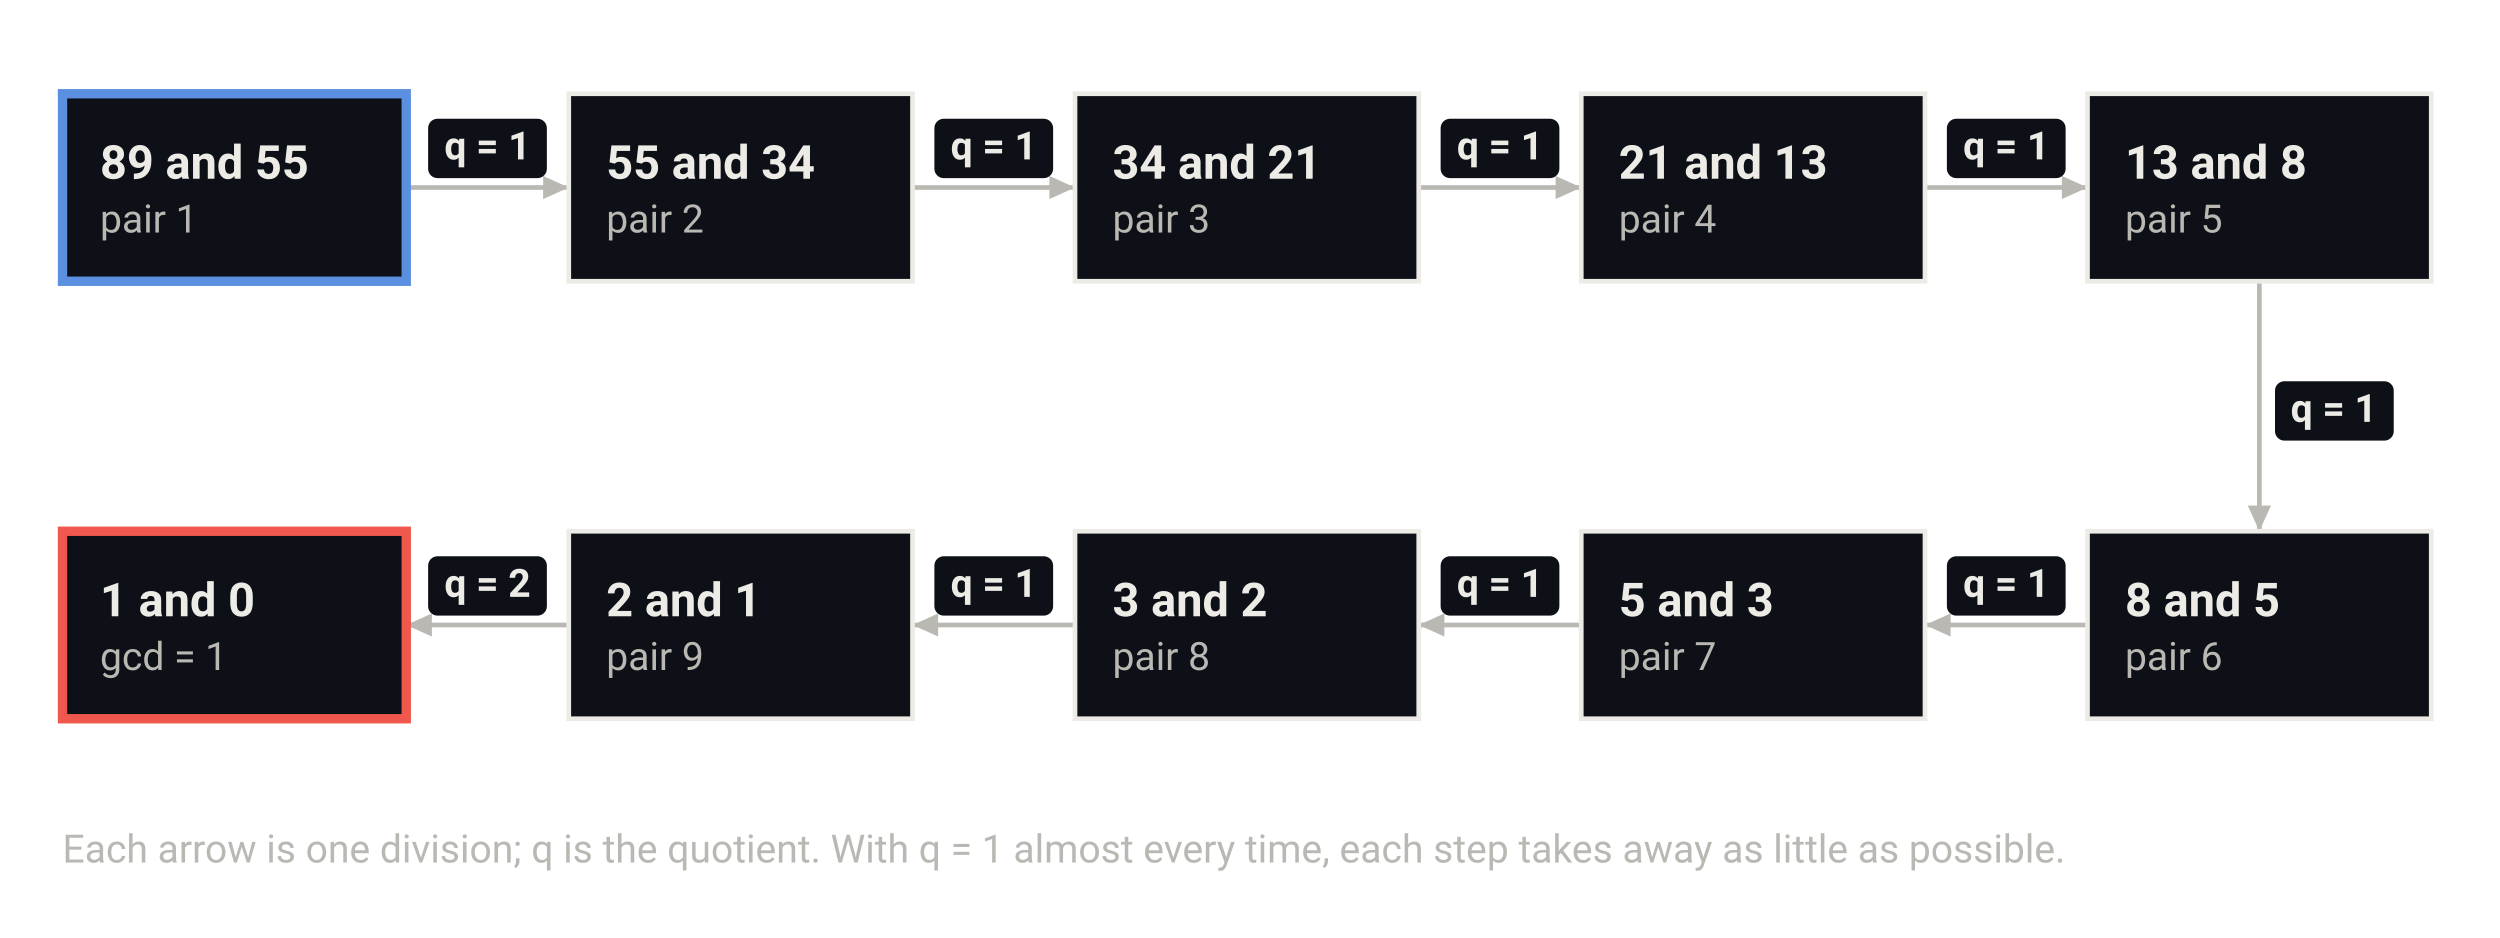
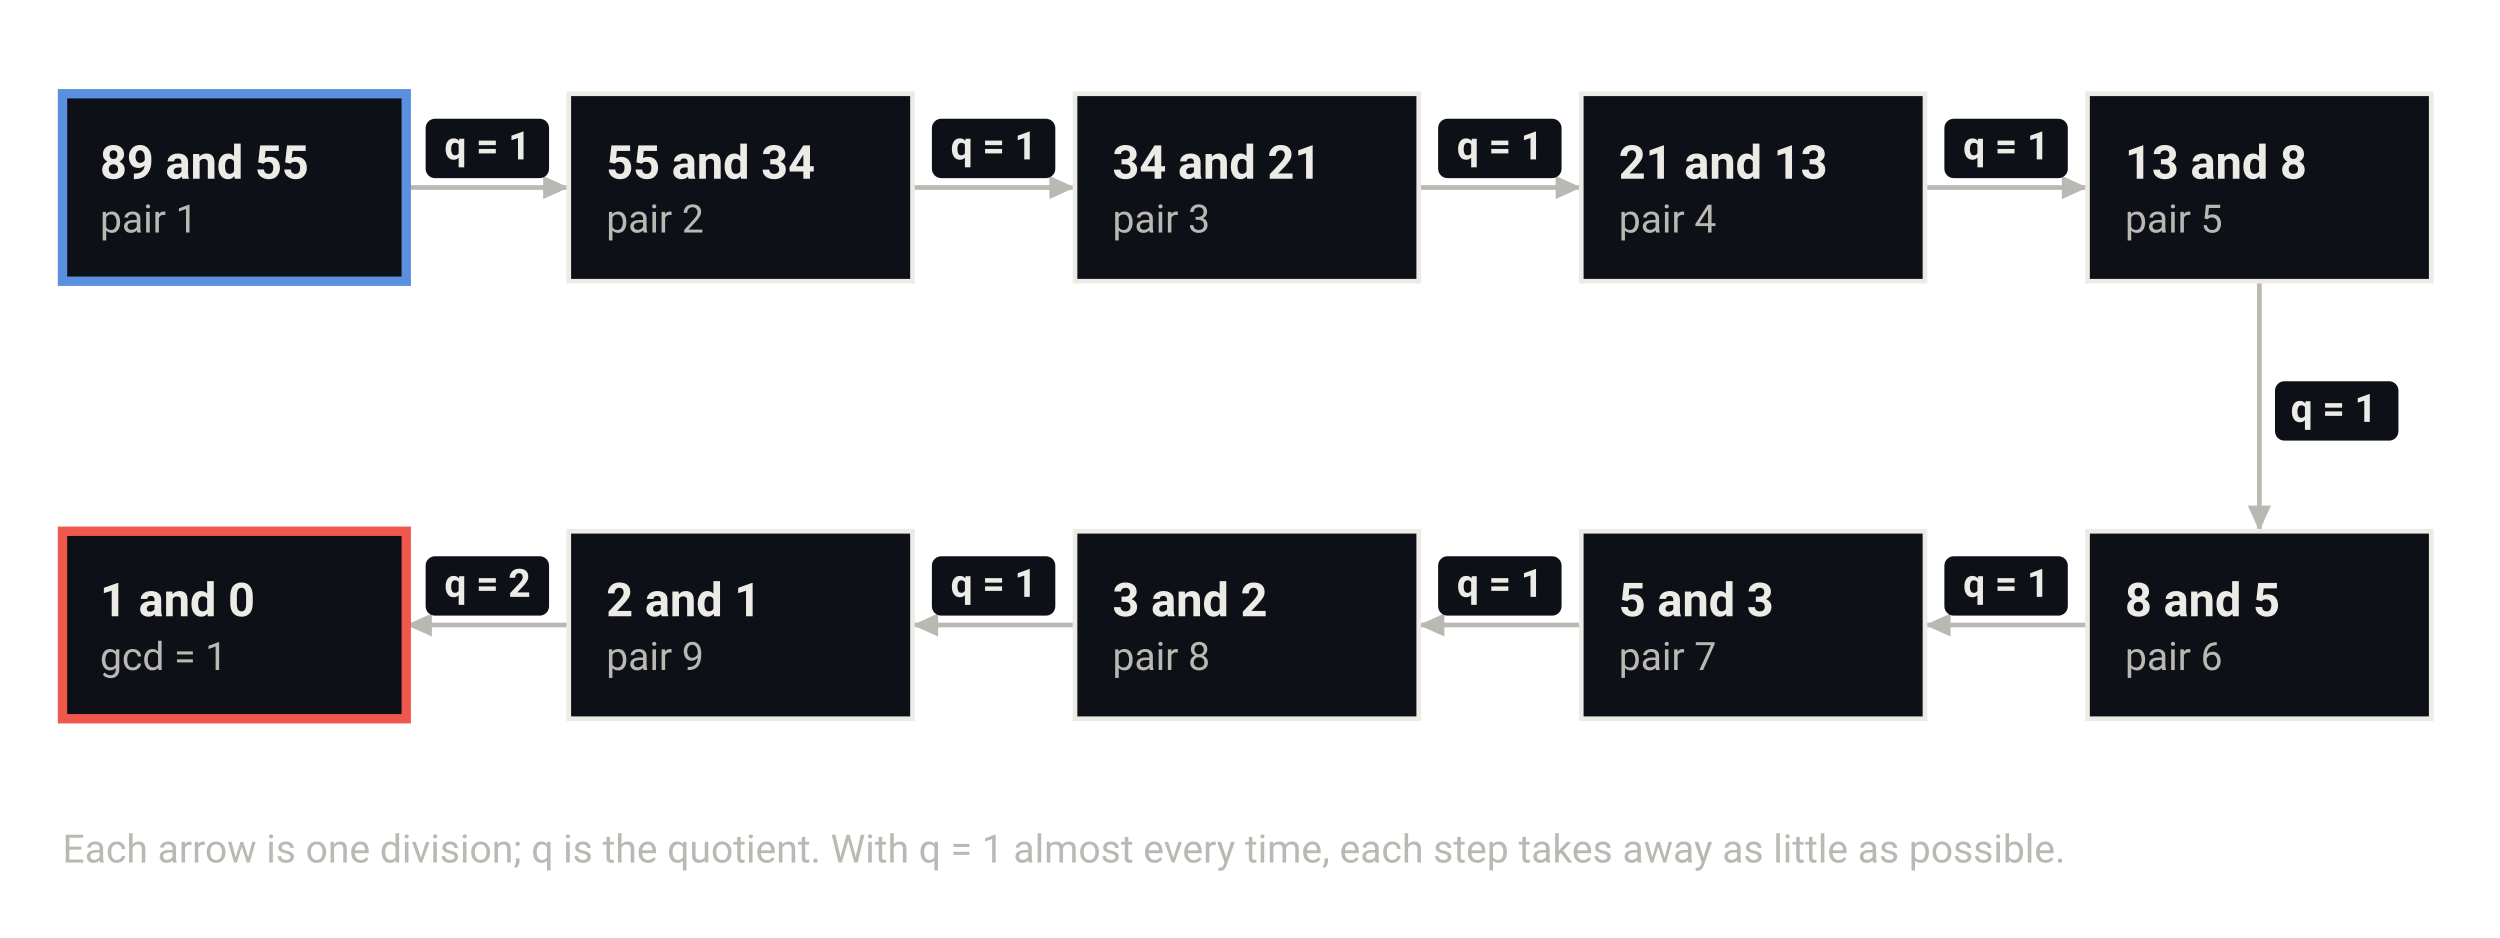
<svg xmlns="http://www.w3.org/2000/svg" viewBox="0 0 800 300" width="800" height="300" role="img" aria-label="The slowest pair below 100: 89 and 55 take 9 divisions, because almost every quotient is 1" style="font-family:system-ui,-apple-system,'Segoe UI',Roboto,Arial,sans-serif">
  <line x1="130.0" y1="60.0" x2="182.0" y2="60.0" style="stroke:#b9b8b2;stroke-width:1.5" />
  <polygon points="182.0,60.0 173.8,63.7 173.8,56.3" style="fill:#b9b8b2" />
-   <rect x="137.0" y="38.0" width="38.0" height="19" rx="3" style="fill:#0d1117" />
+   <rect x="136.2" y="38.0" width="39.5" height="19" rx="3" style="fill:#0d1117" />
  <text x="156.0" y="51.0" text-anchor="middle" style="fill:#ecebe6;font-size:12.5px;font-weight:600">q = 1</text>
  <line x1="292.0" y1="60.0" x2="344.0" y2="60.0" style="stroke:#b9b8b2;stroke-width:1.5" />
  <polygon points="344.0,60.0 335.8,63.7 335.8,56.3" style="fill:#b9b8b2" />
-   <rect x="299.0" y="38.0" width="38.0" height="19" rx="3" style="fill:#0d1117" />
+   <rect x="298.2" y="38.0" width="39.5" height="19" rx="3" style="fill:#0d1117" />
  <text x="318.0" y="51.0" text-anchor="middle" style="fill:#ecebe6;font-size:12.5px;font-weight:600">q = 1</text>
  <line x1="454.0" y1="60.0" x2="506.0" y2="60.0" style="stroke:#b9b8b2;stroke-width:1.5" />
  <polygon points="506.0,60.0 497.8,63.7 497.8,56.3" style="fill:#b9b8b2" />
-   <rect x="461.0" y="38.0" width="38.0" height="19" rx="3" style="fill:#0d1117" />
+   <rect x="460.2" y="38.0" width="39.5" height="19" rx="3" style="fill:#0d1117" />
  <text x="480.0" y="51.0" text-anchor="middle" style="fill:#ecebe6;font-size:12.5px;font-weight:600">q = 1</text>
  <line x1="616.0" y1="60.0" x2="668.0" y2="60.0" style="stroke:#b9b8b2;stroke-width:1.5" />
  <polygon points="668.0,60.0 659.8,63.7 659.8,56.3" style="fill:#b9b8b2" />
-   <rect x="623.0" y="38.0" width="38.0" height="19" rx="3" style="fill:#0d1117" />
+   <rect x="622.2" y="38.0" width="39.5" height="19" rx="3" style="fill:#0d1117" />
  <text x="642.0" y="51.0" text-anchor="middle" style="fill:#ecebe6;font-size:12.5px;font-weight:600">q = 1</text>
  <line x1="723.0" y1="90.0" x2="723.0" y2="170.0" style="stroke:#b9b8b2;stroke-width:1.5" />
  <polygon points="723.0,170.0 719.3,161.8 726.7,161.8" style="fill:#b9b8b2" />
-   <rect x="728.0" y="122.0" width="38.0" height="19" rx="3" style="fill:#0d1117" />
+   <rect x="728.0" y="122.0" width="39.5" height="19" rx="3" style="fill:#0d1117" />
  <text x="733.0" y="135.0" text-anchor="start" style="fill:#ecebe6;font-size:12.5px;font-weight:600">q = 1</text>
  <line x1="668.0" y1="200.0" x2="616.0" y2="200.0" style="stroke:#b9b8b2;stroke-width:1.5" />
  <polygon points="616.0,200.0 624.2,196.3 624.2,203.7" style="fill:#b9b8b2" />
-   <rect x="623.0" y="178.0" width="38.0" height="19" rx="3" style="fill:#0d1117" />
+   <rect x="622.2" y="178.0" width="39.5" height="19" rx="3" style="fill:#0d1117" />
  <text x="642.0" y="191.0" text-anchor="middle" style="fill:#ecebe6;font-size:12.5px;font-weight:600">q = 1</text>
  <line x1="506.0" y1="200.0" x2="454.0" y2="200.0" style="stroke:#b9b8b2;stroke-width:1.5" />
  <polygon points="454.0,200.0 462.2,196.3 462.2,203.7" style="fill:#b9b8b2" />
-   <rect x="461.0" y="178.0" width="38.0" height="19" rx="3" style="fill:#0d1117" />
+   <rect x="460.2" y="178.0" width="39.5" height="19" rx="3" style="fill:#0d1117" />
  <text x="480.0" y="191.0" text-anchor="middle" style="fill:#ecebe6;font-size:12.5px;font-weight:600">q = 1</text>
  <line x1="344.0" y1="200.0" x2="292.0" y2="200.0" style="stroke:#b9b8b2;stroke-width:1.5" />
  <polygon points="292.0,200.0 300.2,196.3 300.2,203.7" style="fill:#b9b8b2" />
-   <rect x="299.0" y="178.0" width="38.0" height="19" rx="3" style="fill:#0d1117" />
+   <rect x="298.2" y="178.0" width="39.5" height="19" rx="3" style="fill:#0d1117" />
  <text x="318.0" y="191.0" text-anchor="middle" style="fill:#ecebe6;font-size:12.5px;font-weight:600">q = 1</text>
  <line x1="182.0" y1="200.0" x2="130.0" y2="200.0" style="stroke:#b9b8b2;stroke-width:1.5" />
  <polygon points="130.0,200.0 138.2,196.3 138.2,203.7" style="fill:#b9b8b2" />
-   <rect x="137.0" y="178.0" width="38.0" height="19" rx="3" style="fill:#0d1117" />
+   <rect x="136.2" y="178.0" width="39.5" height="19" rx="3" style="fill:#0d1117" />
  <text x="156.0" y="191.0" text-anchor="middle" style="fill:#ecebe6;font-size:12.5px;font-weight:600">q = 2</text>
  <rect x="20" y="30" width="110" height="60" style="fill:#0d1117;stroke:#5b8fe0;stroke-width:3" />
  <text x="32.0" y="57.2" text-anchor="start" style="fill:#ecebe6;font-size:15px;font-weight:700">89 and 55</text>
  <text x="32.0" y="74.4" text-anchor="start" style="fill:#b9b8b2;font-size:12.5px;font-weight:400">pair 1</text>
  <rect x="182" y="30" width="110" height="60" style="fill:#0d1117;stroke:#ecebe6;stroke-width:1.5" />
  <text x="194.0" y="57.2" text-anchor="start" style="fill:#ecebe6;font-size:15px;font-weight:700">55 and 34</text>
  <text x="194.0" y="74.4" text-anchor="start" style="fill:#b9b8b2;font-size:12.5px;font-weight:400">pair 2</text>
  <rect x="344" y="30" width="110" height="60" style="fill:#0d1117;stroke:#ecebe6;stroke-width:1.5" />
  <text x="356.0" y="57.2" text-anchor="start" style="fill:#ecebe6;font-size:15px;font-weight:700">34 and 21</text>
  <text x="356.0" y="74.4" text-anchor="start" style="fill:#b9b8b2;font-size:12.5px;font-weight:400">pair 3</text>
  <rect x="506" y="30" width="110" height="60" style="fill:#0d1117;stroke:#ecebe6;stroke-width:1.5" />
  <text x="518.0" y="57.2" text-anchor="start" style="fill:#ecebe6;font-size:15px;font-weight:700">21 and 13</text>
  <text x="518.0" y="74.4" text-anchor="start" style="fill:#b9b8b2;font-size:12.5px;font-weight:400">pair 4</text>
  <rect x="668" y="30" width="110" height="60" style="fill:#0d1117;stroke:#ecebe6;stroke-width:1.5" />
  <text x="680.0" y="57.2" text-anchor="start" style="fill:#ecebe6;font-size:15px;font-weight:700">13 and 8</text>
  <text x="680.0" y="74.4" text-anchor="start" style="fill:#b9b8b2;font-size:12.5px;font-weight:400">pair 5</text>
  <rect x="668" y="170" width="110" height="60" style="fill:#0d1117;stroke:#ecebe6;stroke-width:1.5" />
  <text x="680.0" y="197.2" text-anchor="start" style="fill:#ecebe6;font-size:15px;font-weight:700">8 and 5</text>
  <text x="680.0" y="214.4" text-anchor="start" style="fill:#b9b8b2;font-size:12.5px;font-weight:400">pair 6</text>
  <rect x="506" y="170" width="110" height="60" style="fill:#0d1117;stroke:#ecebe6;stroke-width:1.5" />
  <text x="518.0" y="197.2" text-anchor="start" style="fill:#ecebe6;font-size:15px;font-weight:700">5 and 3</text>
  <text x="518.0" y="214.4" text-anchor="start" style="fill:#b9b8b2;font-size:12.5px;font-weight:400">pair 7</text>
  <rect x="344" y="170" width="110" height="60" style="fill:#0d1117;stroke:#ecebe6;stroke-width:1.5" />
  <text x="356.0" y="197.2" text-anchor="start" style="fill:#ecebe6;font-size:15px;font-weight:700">3 and 2</text>
  <text x="356.0" y="214.4" text-anchor="start" style="fill:#b9b8b2;font-size:12.5px;font-weight:400">pair 8</text>
  <rect x="182" y="170" width="110" height="60" style="fill:#0d1117;stroke:#ecebe6;stroke-width:1.5" />
  <text x="194.0" y="197.2" text-anchor="start" style="fill:#ecebe6;font-size:15px;font-weight:700">2 and 1</text>
  <text x="194.0" y="214.4" text-anchor="start" style="fill:#b9b8b2;font-size:12.5px;font-weight:400">pair 9</text>
  <rect x="20" y="170" width="110" height="60" style="fill:#0d1117;stroke:#f0584d;stroke-width:3" />
  <text x="32.0" y="197.2" text-anchor="start" style="fill:#ecebe6;font-size:15px;font-weight:700">1 and 0</text>
  <text x="32.0" y="214.4" text-anchor="start" style="fill:#b9b8b2;font-size:12.5px;font-weight:400">gcd = 1</text>
  <text x="20.0" y="276.0" text-anchor="start" style="fill:#b9b8b2;font-size:12.5px;font-weight:400">Each arrow is one division; q is the quotient. With q = 1 almost every time, each step takes away as little as possible.</text>
</svg>
